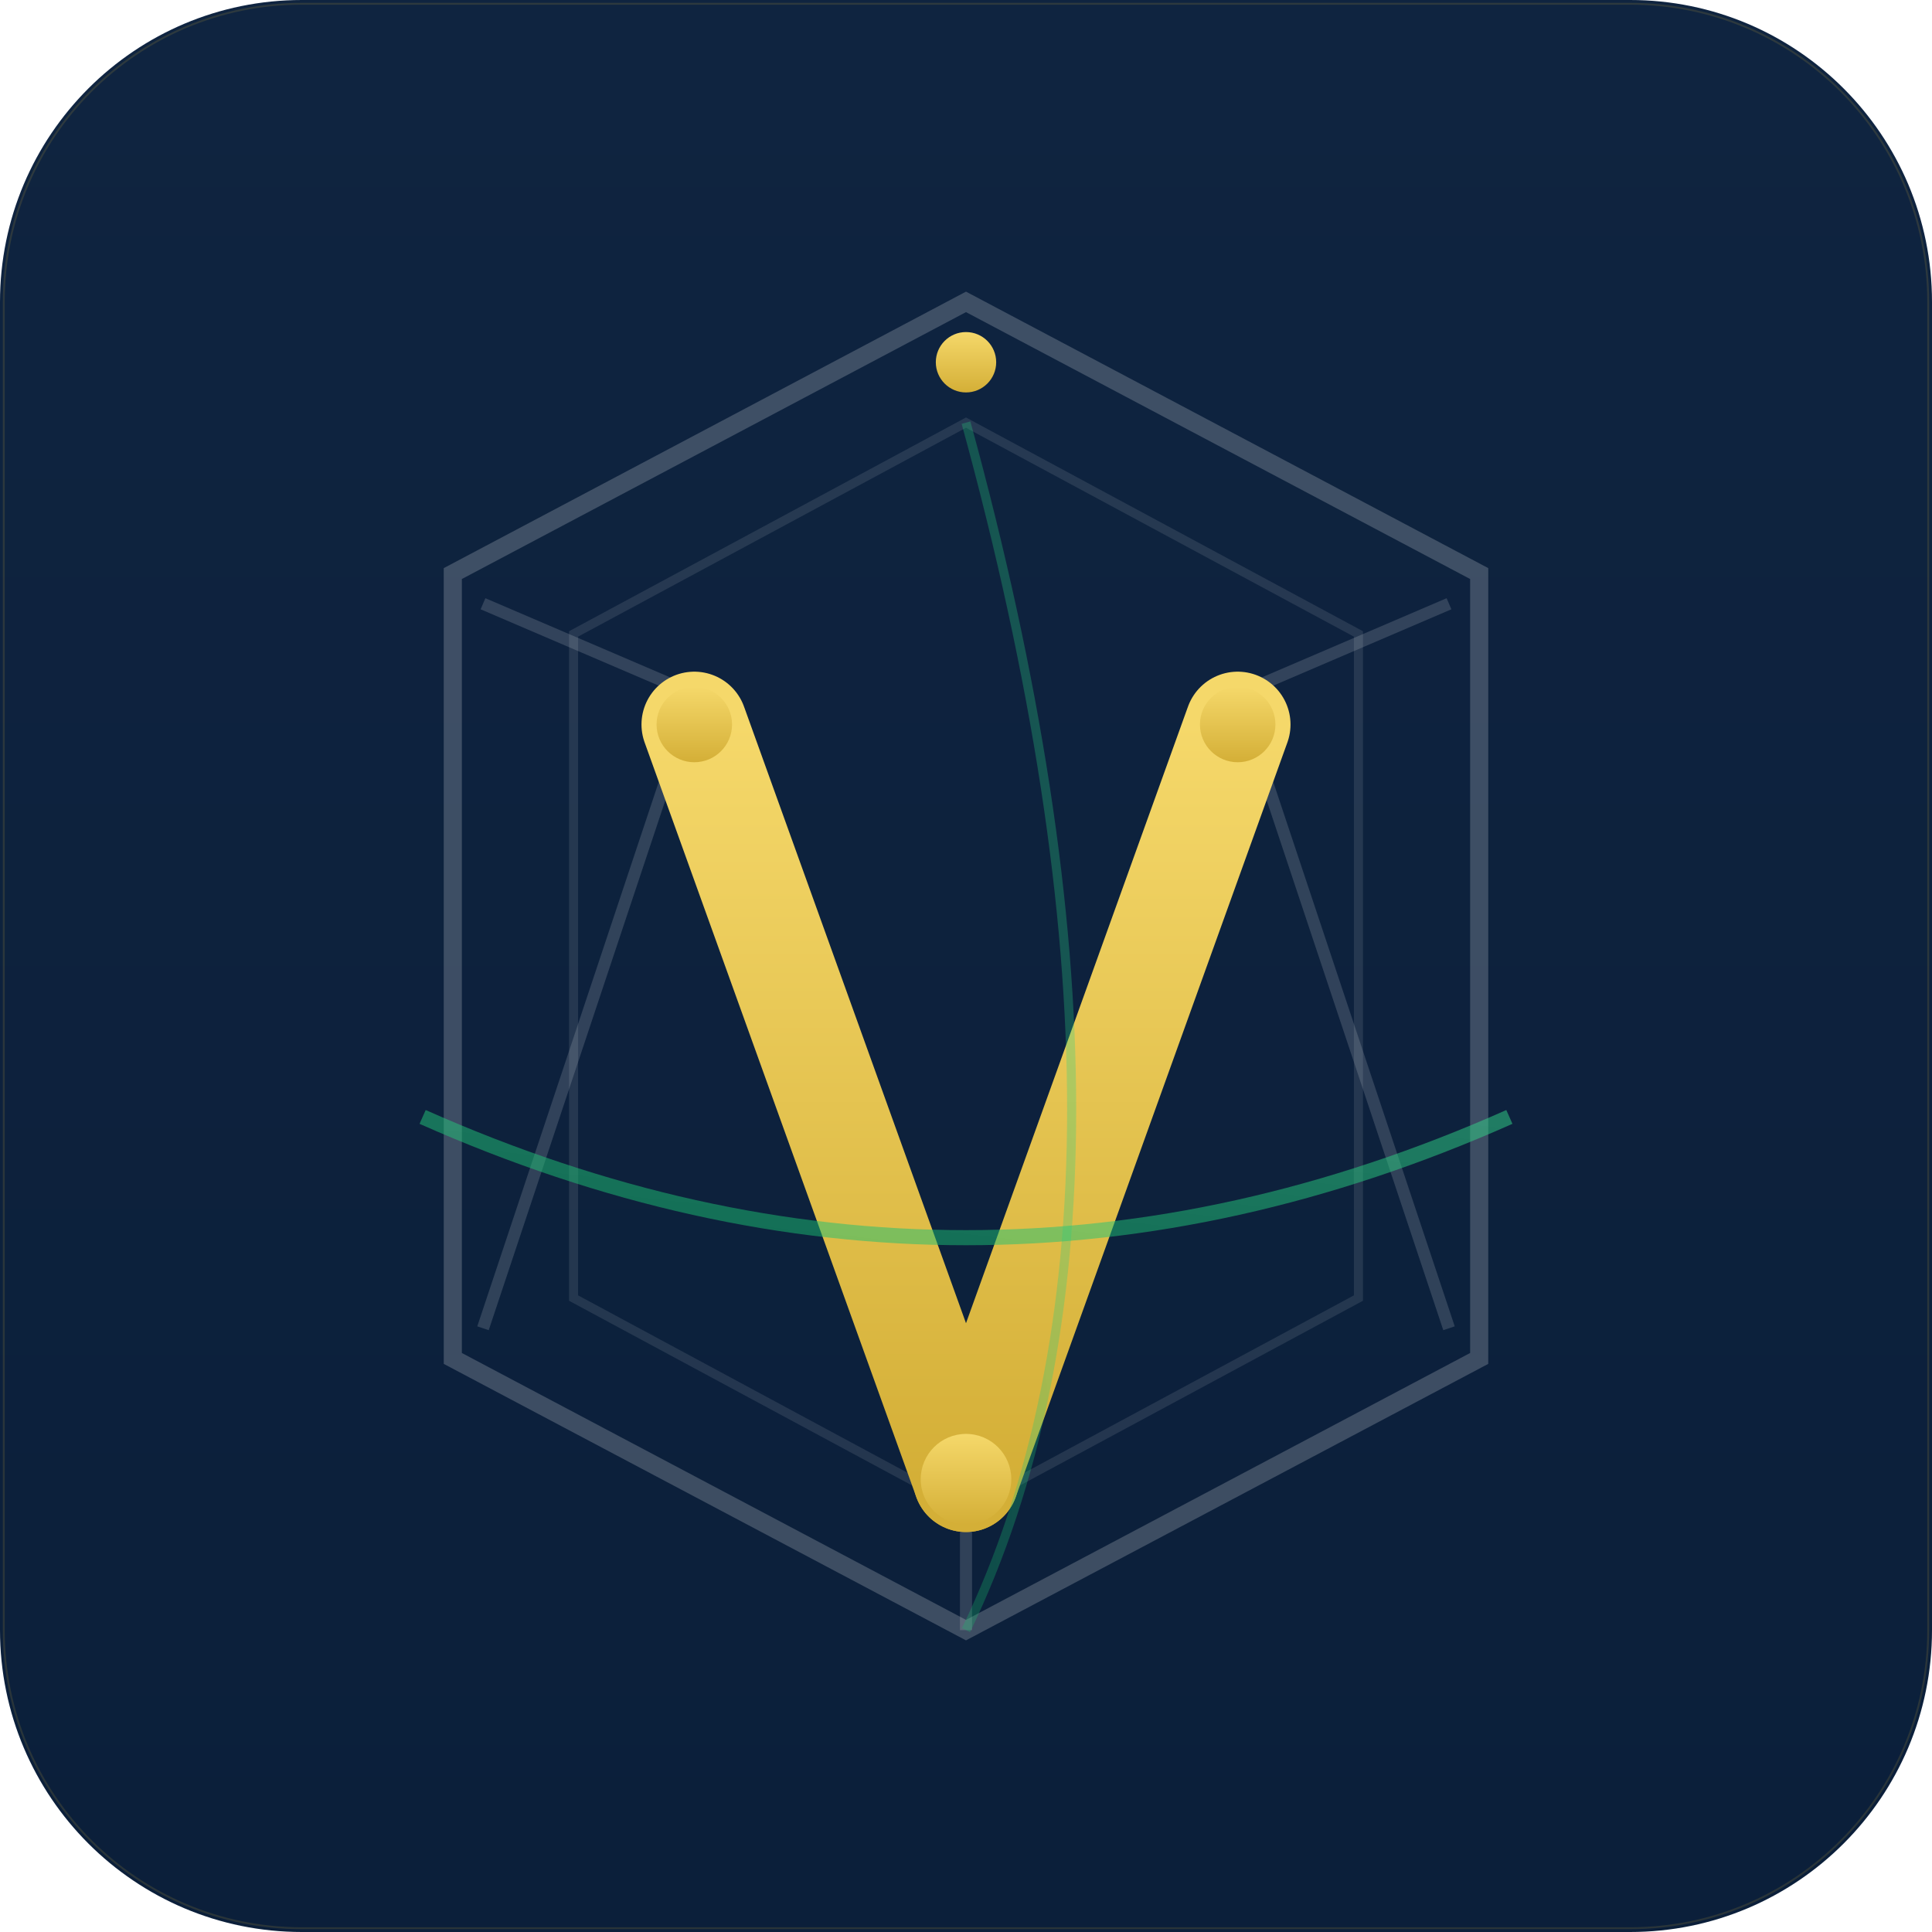
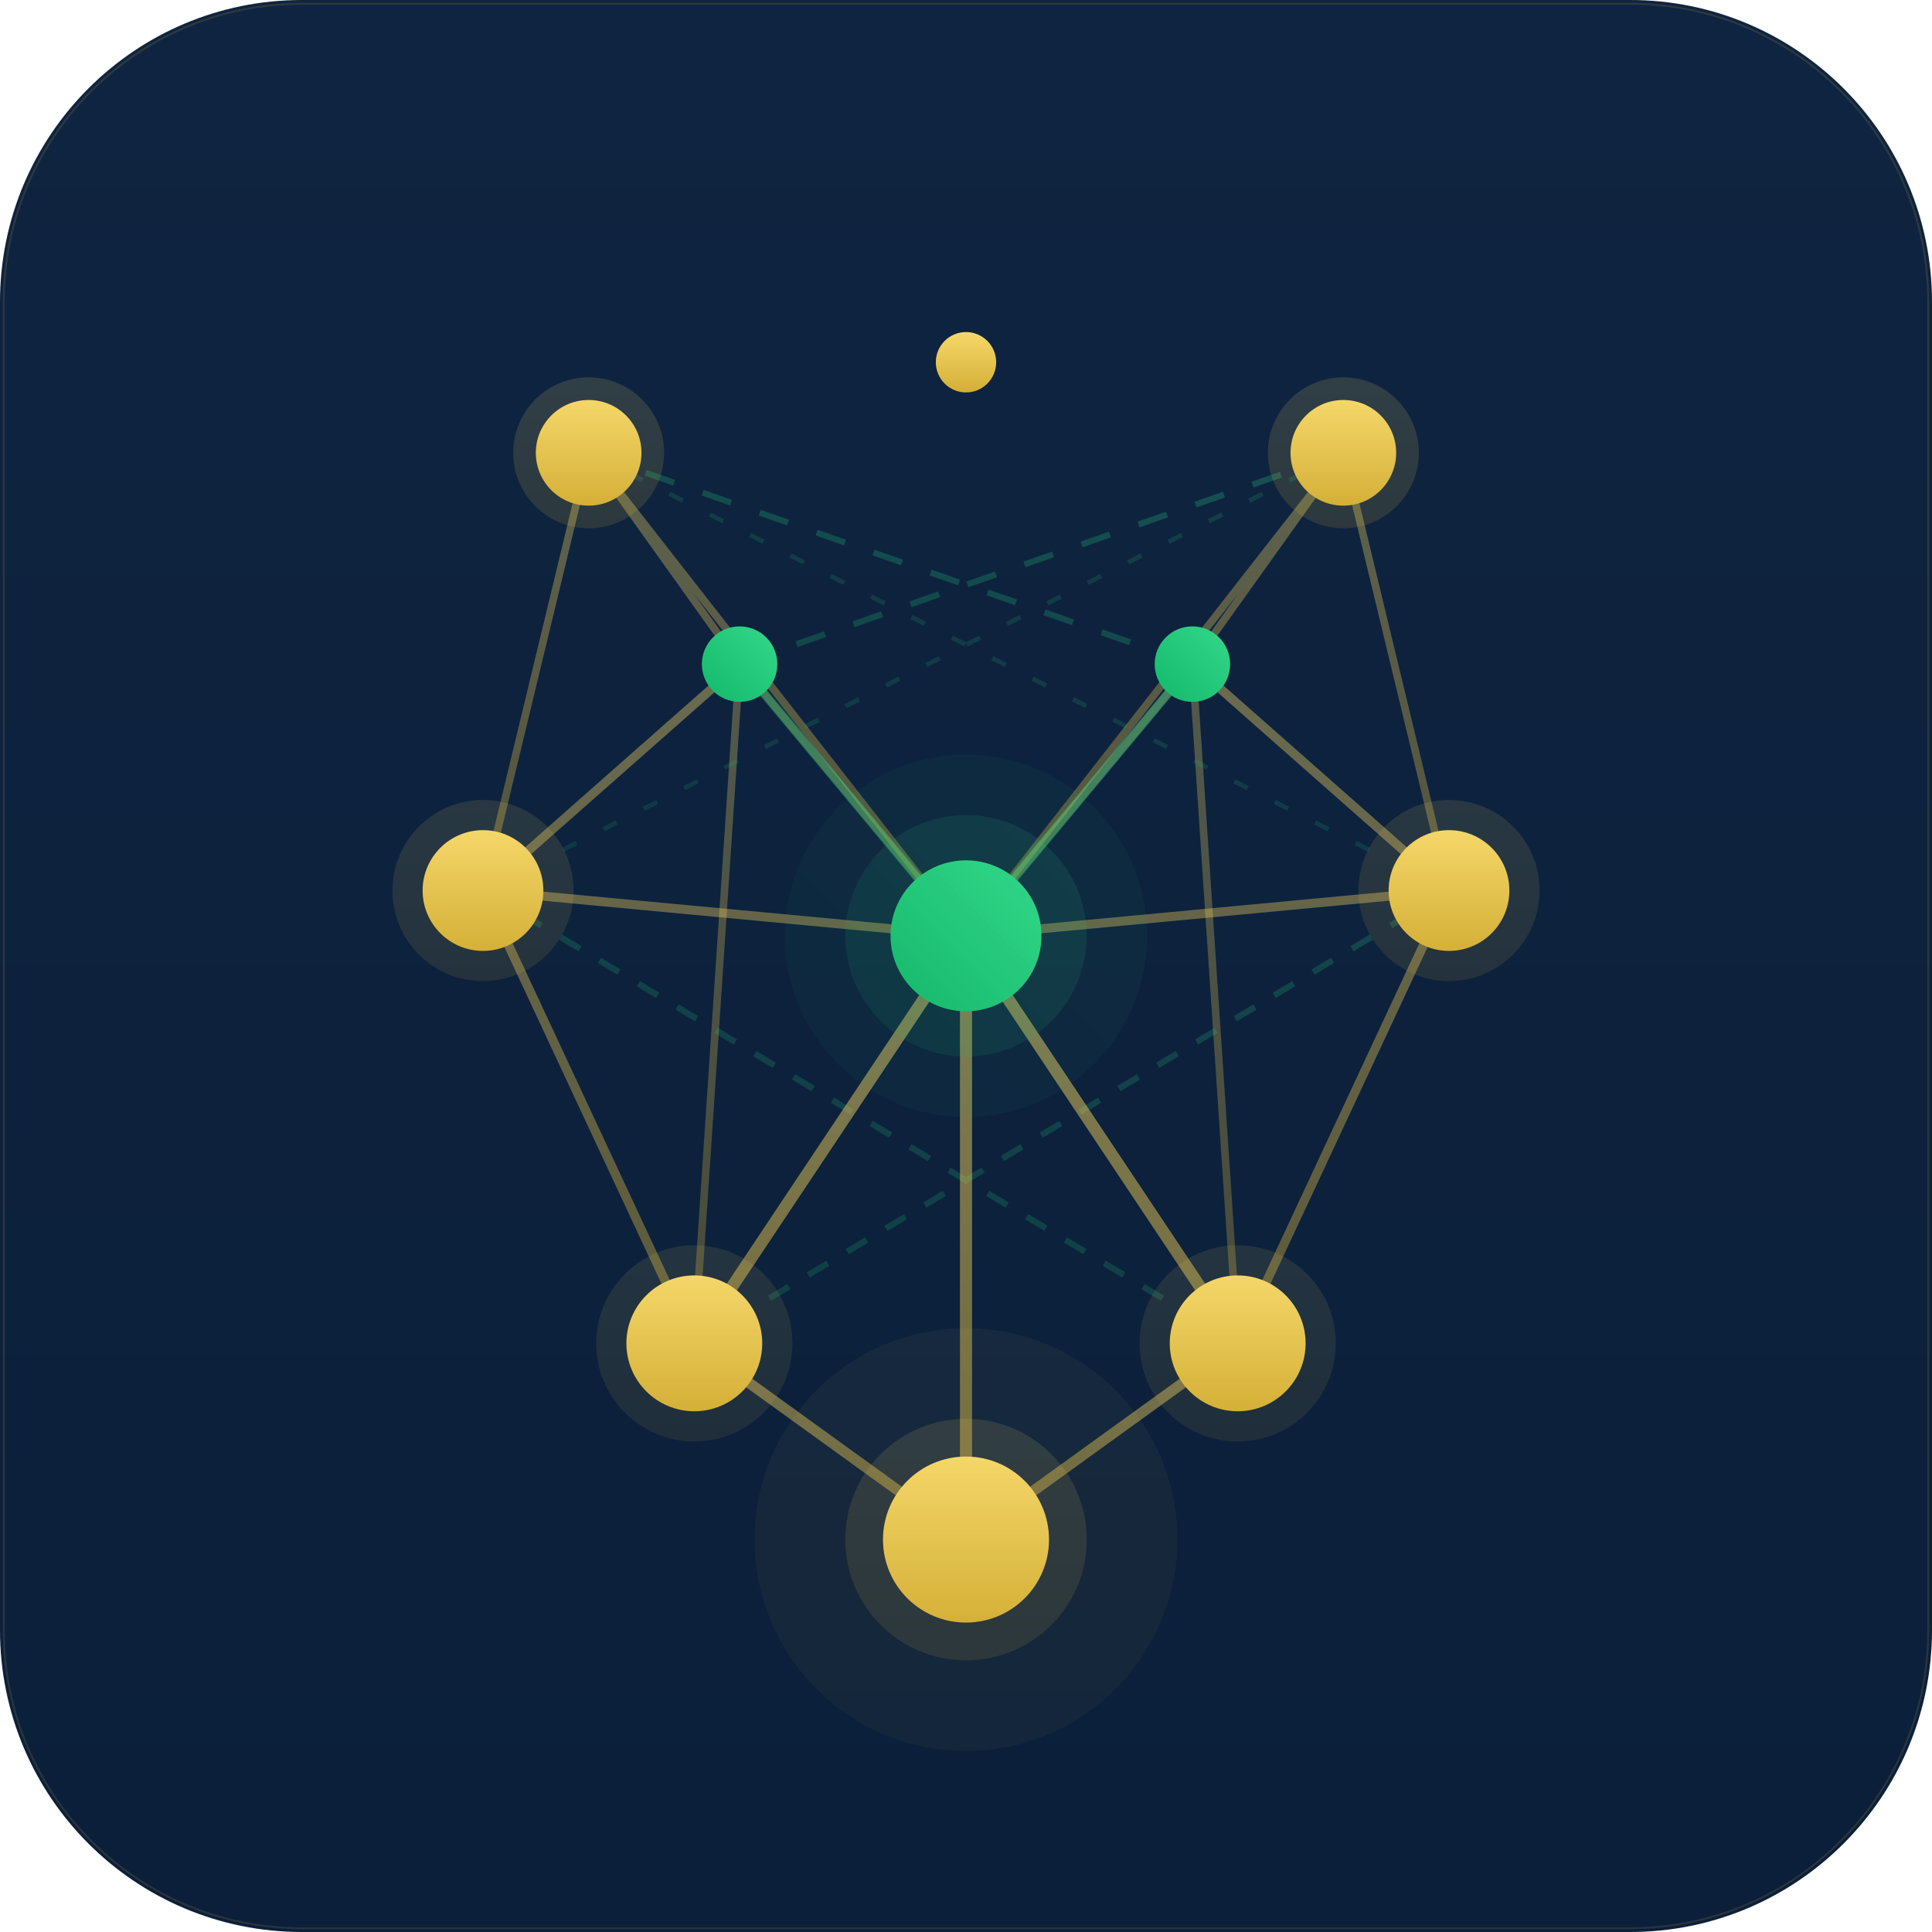
<svg xmlns="http://www.w3.org/2000/svg" viewBox="0 0 512 512" fill="none" role="img" aria-label="TaxVolca app icon">
  <defs>
    <linearGradient id="bgGrad" x1="0" y1="0" x2="0" y2="1">
      <stop offset="0%" stop-color="#0F2440" />
      <stop offset="100%" stop-color="#0B1F3A" />
    </linearGradient>
-     <linearGradient id="goldGradApp" x1="0" y1="1" x2="0" y2="0">
+     <linearGradient id="goldGradA" x1="0" y1="1" x2="0" y2="0">
      <stop offset="0%" stop-color="#D4AF37" />
      <stop offset="100%" stop-color="#F5D86A" />
    </linearGradient>
-     <linearGradient id="emeraldGradApp" x1="0" y1="1" x2="1" y2="0">
+     <linearGradient id="emeraldGradA" x1="0" y1="1" x2="1" y2="0">
      <stop offset="0%" stop-color="#14B86A" />
      <stop offset="100%" stop-color="#34D88A" />
    </linearGradient>
  </defs>
  <rect width="512" height="512" rx="80" fill="url(#bgGrad)" />
  <rect x="1" y="1" width="510" height="510" rx="79" stroke="#D4AF37" stroke-width="0.5" opacity="0.15" />
  <g transform="translate(56, 56) scale(4)">
-     <path d="M50 6 L84 24 L84 76 L50 94 L16 76 L16 24 Z" stroke="rgba(255,255,255,0.2)" stroke-width="1.2" fill="none" />
-     <path d="M50 14 L76 28 L76 72 L50 86 L24 72 L24 28 Z" stroke="rgba(255,255,255,0.1)" stroke-width="0.6" fill="none" />
-     <path d="M32 32 L18 26 M32 32 L18 74 M68 32 L82 26 M68 32 L82 74 M50 82 L50 94" stroke="rgba(255,255,255,0.15)" stroke-width="0.8" />
-     <path d="M50 32 L50 10" stroke="url(#goldGradApp)" stroke-width="1.5" stroke-linecap="round" opacity="0.6" />
-     <path d="M50 84 L32 34" stroke="url(#goldGradApp)" stroke-width="7" stroke-linecap="round" />
-     <path d="M50 84 L68 34" stroke="url(#goldGradApp)" stroke-width="7" stroke-linecap="round" />
-     <path d="M14 60 Q50 76 86 60" stroke="url(#emeraldGradApp)" stroke-width="1" fill="none" opacity="0.5" />
-     <path d="M50 94 Q64 65 50 14" stroke="url(#emeraldGradApp)" stroke-width="0.6" fill="none" opacity="0.3" />
-     <circle cx="50" cy="84" r="3" fill="url(#goldGradApp)" />
-     <circle cx="32" cy="34" r="2.5" fill="url(#goldGradApp)" />
-     <circle cx="68" cy="34" r="2.5" fill="url(#goldGradApp)" />
-     <circle cx="50" cy="10" r="2" fill="url(#goldGradApp)" />
+     <path d="M25 16 L18 45 M25 16 L35 30 M25 16 L50 48" stroke="url(#goldGradA)" stroke-width="0.5" opacity="0.35" />
+     <path d="M18 45 L35 30 M18 45 L50 48 M18 45 L32 75" stroke="url(#goldGradA)" stroke-width="0.6" opacity="0.4" />
+     <path d="M35 30 L50 48 M35 30 L32 75" stroke="url(#goldGradA)" stroke-width="0.5" opacity="0.3" />
+     <path d="M75 16 L82 45 M75 16 L65 30 M75 16 L50 48" stroke="url(#goldGradA)" stroke-width="0.5" opacity="0.35" />
+     <path d="M82 45 L65 30 M82 45 L50 48 M82 45 L68 75" stroke="url(#goldGradA)" stroke-width="0.6" opacity="0.4" />
+     <path d="M65 30 L50 48 M65 30 L68 75" stroke="url(#goldGradA)" stroke-width="0.5" opacity="0.3" />
+     <path d="M25 16 L65 30 M35 30 L75 16" stroke="url(#emeraldGradA)" stroke-width="0.4" opacity="0.25" stroke-dasharray="2 2" />
+     <path d="M18 45 L68 75 M82 45 L32 75" stroke="url(#emeraldGradA)" stroke-width="0.4" opacity="0.2" stroke-dasharray="1.5 1.5" />
+     <path d="M25 16 L82 45 M75 16 L18 45" stroke="url(#emeraldGradA)" stroke-width="0.3" opacity="0.15" stroke-dasharray="1 2" />
+     <path d="M50 48 L32 75 M50 48 L68 75 M50 48 L50 88" stroke="url(#goldGradA)" stroke-width="0.8" opacity="0.5" />
+     <path d="M50 48 L35 30 M50 48 L65 30" stroke="url(#emeraldGradA)" stroke-width="0.6" opacity="0.35" />
+     <path d="M32 75 L50 88 M68 75 L50 88" stroke="url(#goldGradA)" stroke-width="0.7" opacity="0.45" />
+     <path d="M32 75 L68 75" stroke="url(#emeraldGradA)" stroke-width="0.4" opacity="0.2" stroke-dasharray="2 2" />
+     <path d="M50 48 L50 10" stroke="url(#goldGradA)" stroke-width="0.6" opacity="0.4" stroke-dasharray="2 2" />
+     <circle cx="25" cy="16" r="3.5" fill="url(#goldGradA)" />
+     <circle cx="25" cy="16" r="5" fill="url(#goldGradA)" opacity="0.15" />
+     <circle cx="75" cy="16" r="3.5" fill="url(#goldGradA)" />
+     <circle cx="75" cy="16" r="5" fill="url(#goldGradA)" opacity="0.15" />
+     <circle cx="18" cy="45" r="4" fill="url(#goldGradA)" />
+     <circle cx="18" cy="45" r="6" fill="url(#goldGradA)" opacity="0.12" />
+     <circle cx="82" cy="45" r="4" fill="url(#goldGradA)" />
+     <circle cx="82" cy="45" r="6" fill="url(#goldGradA)" opacity="0.12" />
+     <circle cx="35" cy="30" r="2.5" fill="url(#emeraldGradA)" />
+     <circle cx="65" cy="30" r="2.5" fill="url(#emeraldGradA)" />
+     <circle cx="32" cy="75" r="4.5" fill="url(#goldGradA)" />
+     <circle cx="32" cy="75" r="6.5" fill="url(#goldGradA)" opacity="0.1" />
+     <circle cx="68" cy="75" r="4.5" fill="url(#goldGradA)" />
+     <circle cx="68" cy="75" r="6.5" fill="url(#goldGradA)" opacity="0.1" />
+     <circle cx="50" cy="48" r="5" fill="url(#emeraldGradA)" />
+     <circle cx="50" cy="48" r="8" fill="url(#emeraldGradA)" opacity="0.1" />
+     <circle cx="50" cy="48" r="12" fill="url(#emeraldGradA)" opacity="0.05" />
+     <circle cx="50" cy="88" r="5.5" fill="url(#goldGradA)" />
+     <circle cx="50" cy="88" r="8" fill="url(#goldGradA)" opacity="0.12" />
+     <circle cx="50" cy="88" r="14" fill="url(#goldGradA)" opacity="0.05" />
+     <circle cx="50" cy="10" r="2" fill="url(#goldGradA)" />
  </g>
</svg>
